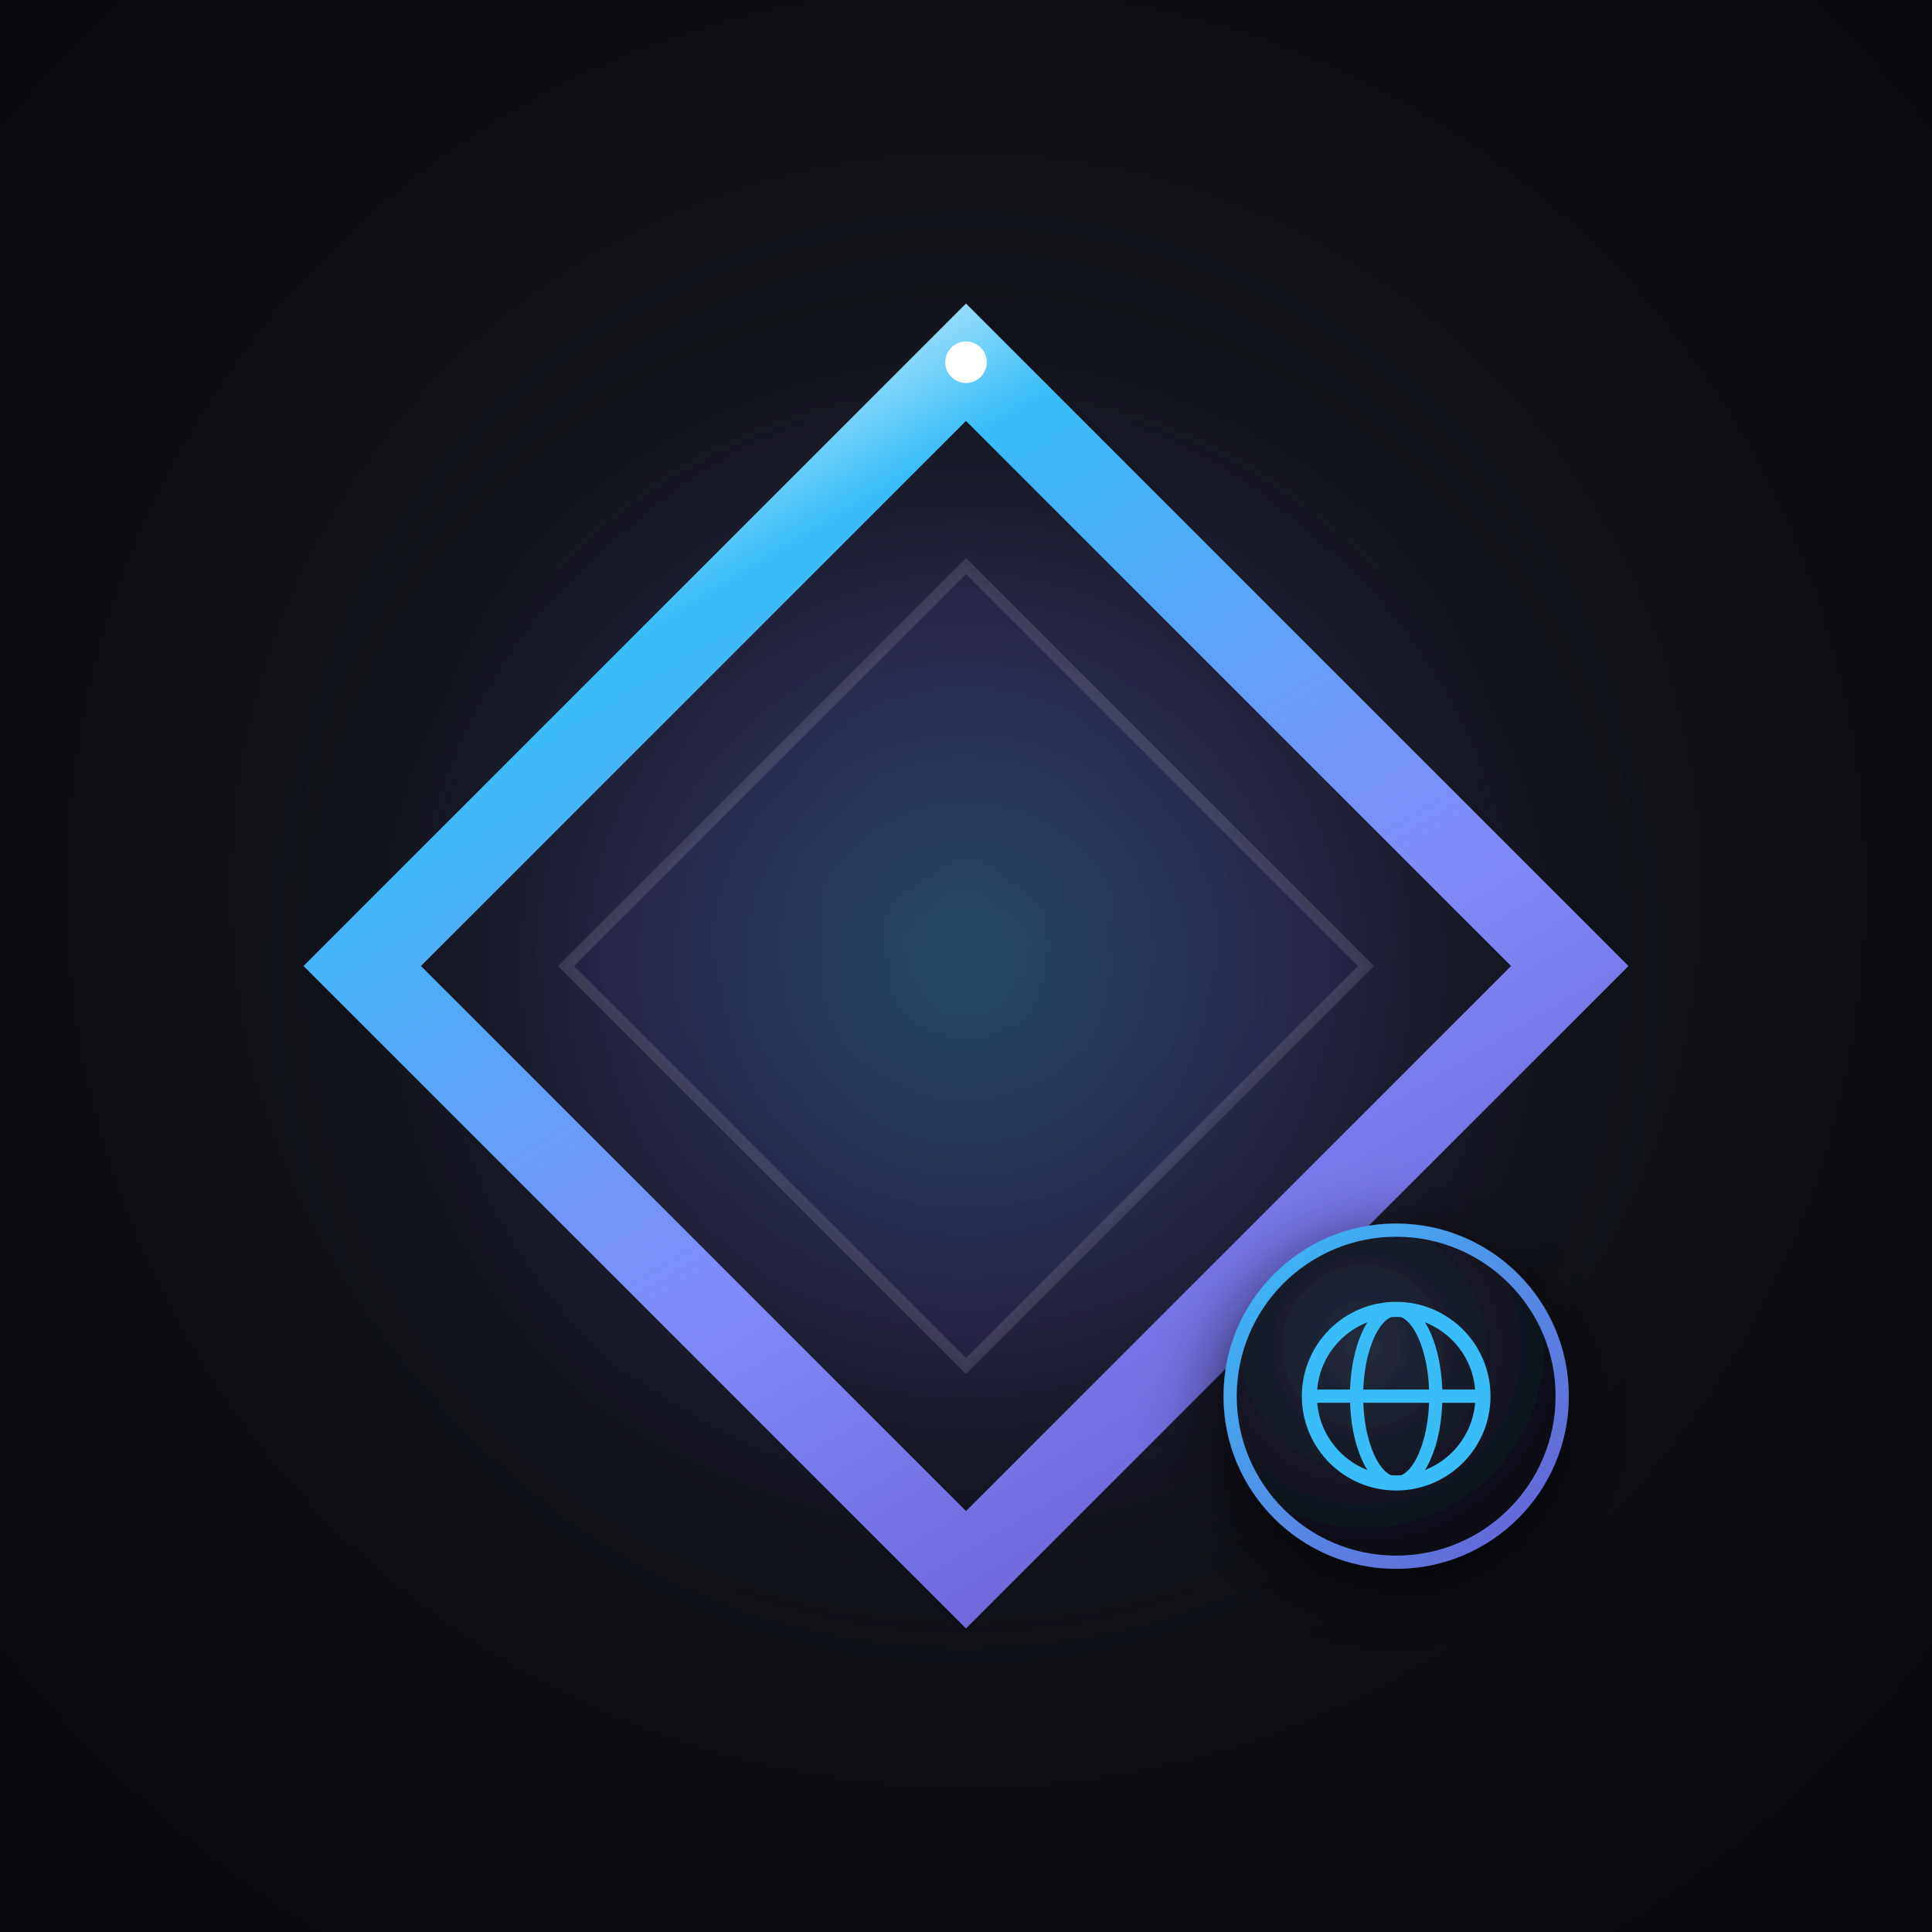
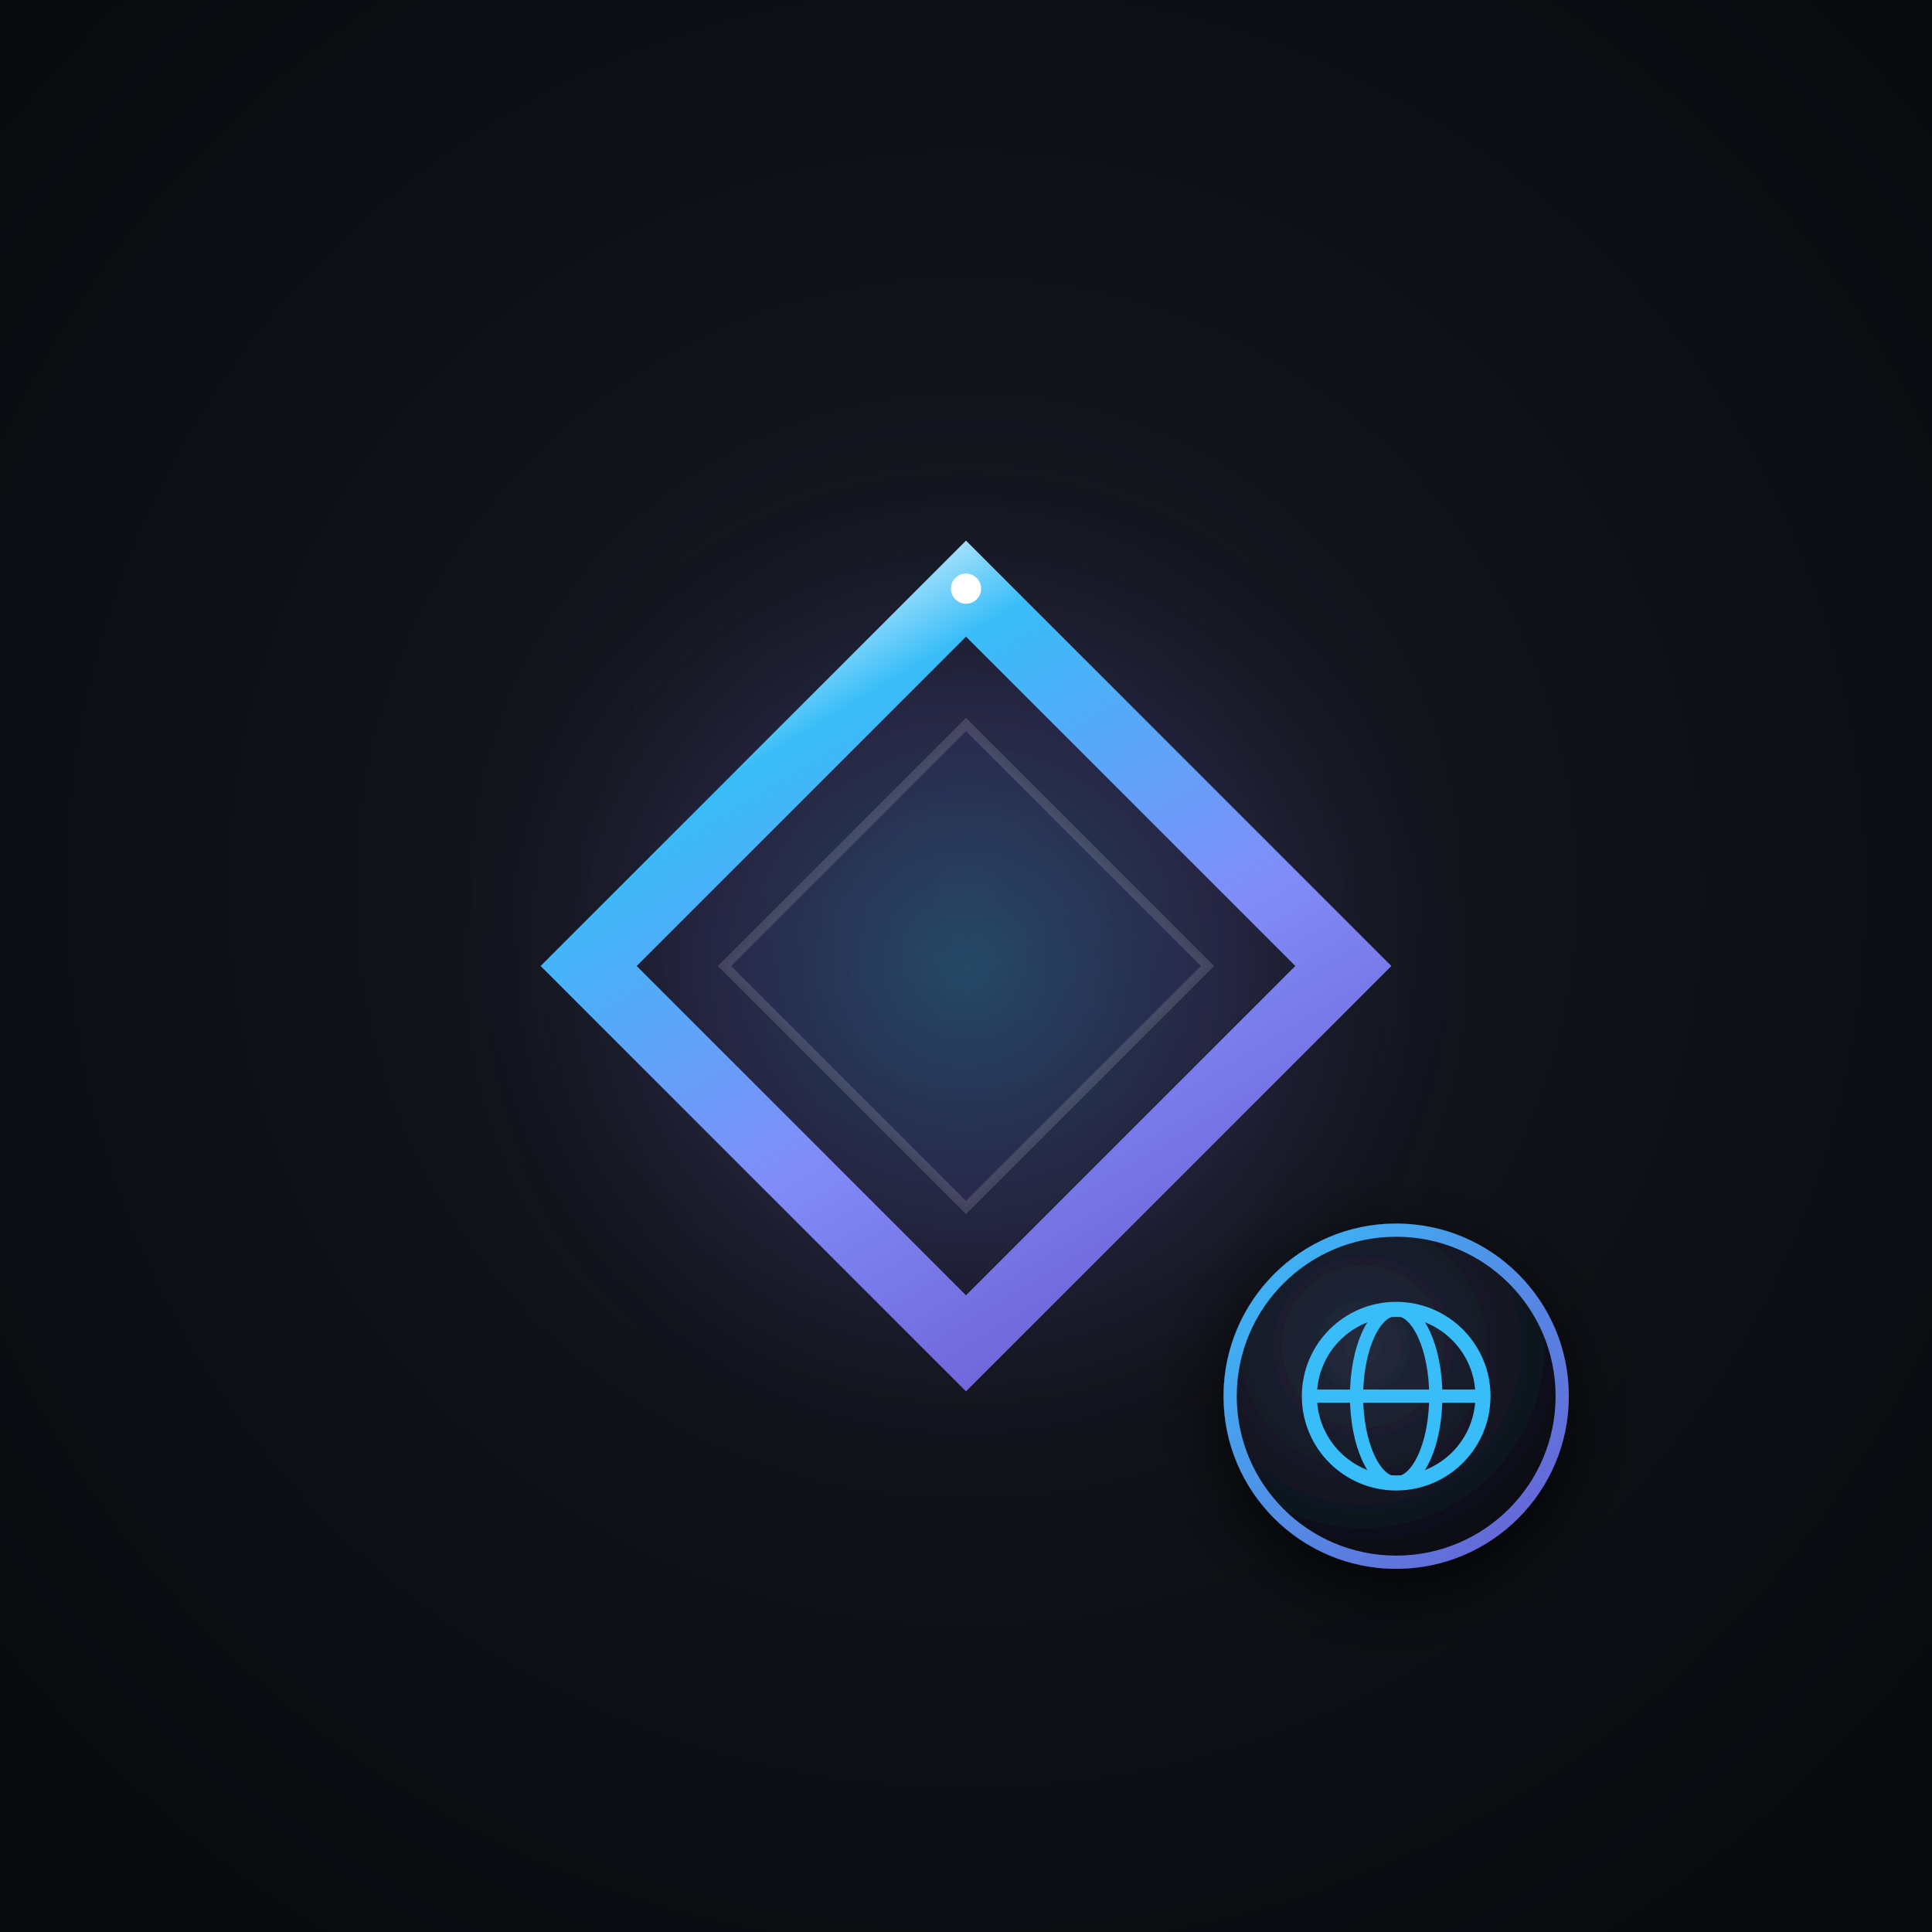
<svg xmlns="http://www.w3.org/2000/svg" viewBox="0 0 512 512" width="100%" height="100%">
  <defs>
    <radialGradient id="maskPwaBgGrad" cx="50%" cy="46%" r="65%">
      <stop offset="0%" stop-color="#191D28" />
      <stop offset="55%" stop-color="#0F1117" />
      <stop offset="100%" stop-color="#080A0E" />
    </radialGradient>
    <linearGradient id="maskPwaDiamondGrad" x1="20%" y1="0%" x2="80%" y2="100%">
      <stop offset="0%" stop-color="#FFFFFF" />
      <stop offset="18%" stop-color="#38BDF8" />
      <stop offset="60%" stop-color="#818CF8" />
      <stop offset="100%" stop-color="#6C5DD3" />
    </linearGradient>
    <radialGradient id="maskPwaGlow" cx="50%" cy="50%" r="50%">
      <stop offset="0%" stop-color="rgba(56, 189, 248, 0.28)" />
      <stop offset="50%" stop-color="rgba(108, 93, 211, 0.18)" />
      <stop offset="100%" stop-color="rgba(15, 17, 23, 0)" />
    </radialGradient>
    <linearGradient id="maskPwaBadgeGrad" x1="0%" y1="0%" x2="100%" y2="100%">
      <stop offset="0%" stop-color="#38BDF8" />
      <stop offset="100%" stop-color="#6C5DD3" />
    </linearGradient>
    <radialGradient id="maskPwaBadgeBg" cx="40%" cy="35%" r="70%">
      <stop offset="0%" stop-color="#242B3E" />
      <stop offset="70%" stop-color="#111420" />
      <stop offset="100%" stop-color="#090B12" />
    </radialGradient>
    <filter id="maskPwaBadgeShadow" x="-30%" y="-30%" width="160%" height="160%">
      <feDropShadow dx="0" dy="6" stdDeviation="10" flood-color="#000000" flood-opacity="0.8" />
    </filter>
  </defs>
  <rect width="512" height="512" fill="url(#maskPwaBgGrad)" />
-   <circle cx="256" cy="256" r="190" fill="url(#maskPwaGlow)" />
-   <polygon points="256,150 362,256 256,362 150,256" fill="rgba(108, 93, 211, 0.05)" stroke="rgba(255, 255, 255, 0.12)" stroke-width="3" stroke-linejoin="miter" stroke-miterlimit="10" />
-   <polygon points="256,96 416,256 256,416 96,256" fill="none" stroke="url(#maskPwaDiamondGrad)" stroke-width="22" stroke-linejoin="miter" stroke-miterlimit="10" />
-   <circle cx="256" cy="96" r="5.5" fill="#FFFFFF" />
+   <circle cx="256" cy="256" r="140" fill="url(#maskPwaGlow)" />
+   <polygon points="256,192 320,256 256,320 192,256" fill="rgba(108, 93, 211, 0.05)" stroke="rgba(255, 255, 255, 0.14)" stroke-width="2.5" stroke-linejoin="miter" stroke-miterlimit="10" />
+   <polygon points="256,156 356,256 256,356 156,256" fill="none" stroke="url(#maskPwaDiamondGrad)" stroke-width="18" stroke-linejoin="miter" stroke-miterlimit="10" />
+   <circle cx="256" cy="156" r="4" fill="#FFFFFF" />
  <g id="maskPwaBadge" filter="url(#maskPwaBadgeShadow)">
    <circle cx="370" cy="370" r="44" fill="url(#maskPwaBadgeBg)" stroke="url(#maskPwaBadgeGrad)" stroke-width="3.5" />
    <circle cx="370" cy="370" r="23" fill="none" stroke="#38BDF8" stroke-width="4" />
    <line x1="347" y1="370" x2="393" y2="370" stroke="#38BDF8" stroke-width="3.5" stroke-linecap="round" />
    <ellipse cx="370" cy="370" rx="10.5" ry="23" fill="none" stroke="#38BDF8" stroke-width="3.5" />
  </g>
</svg>
